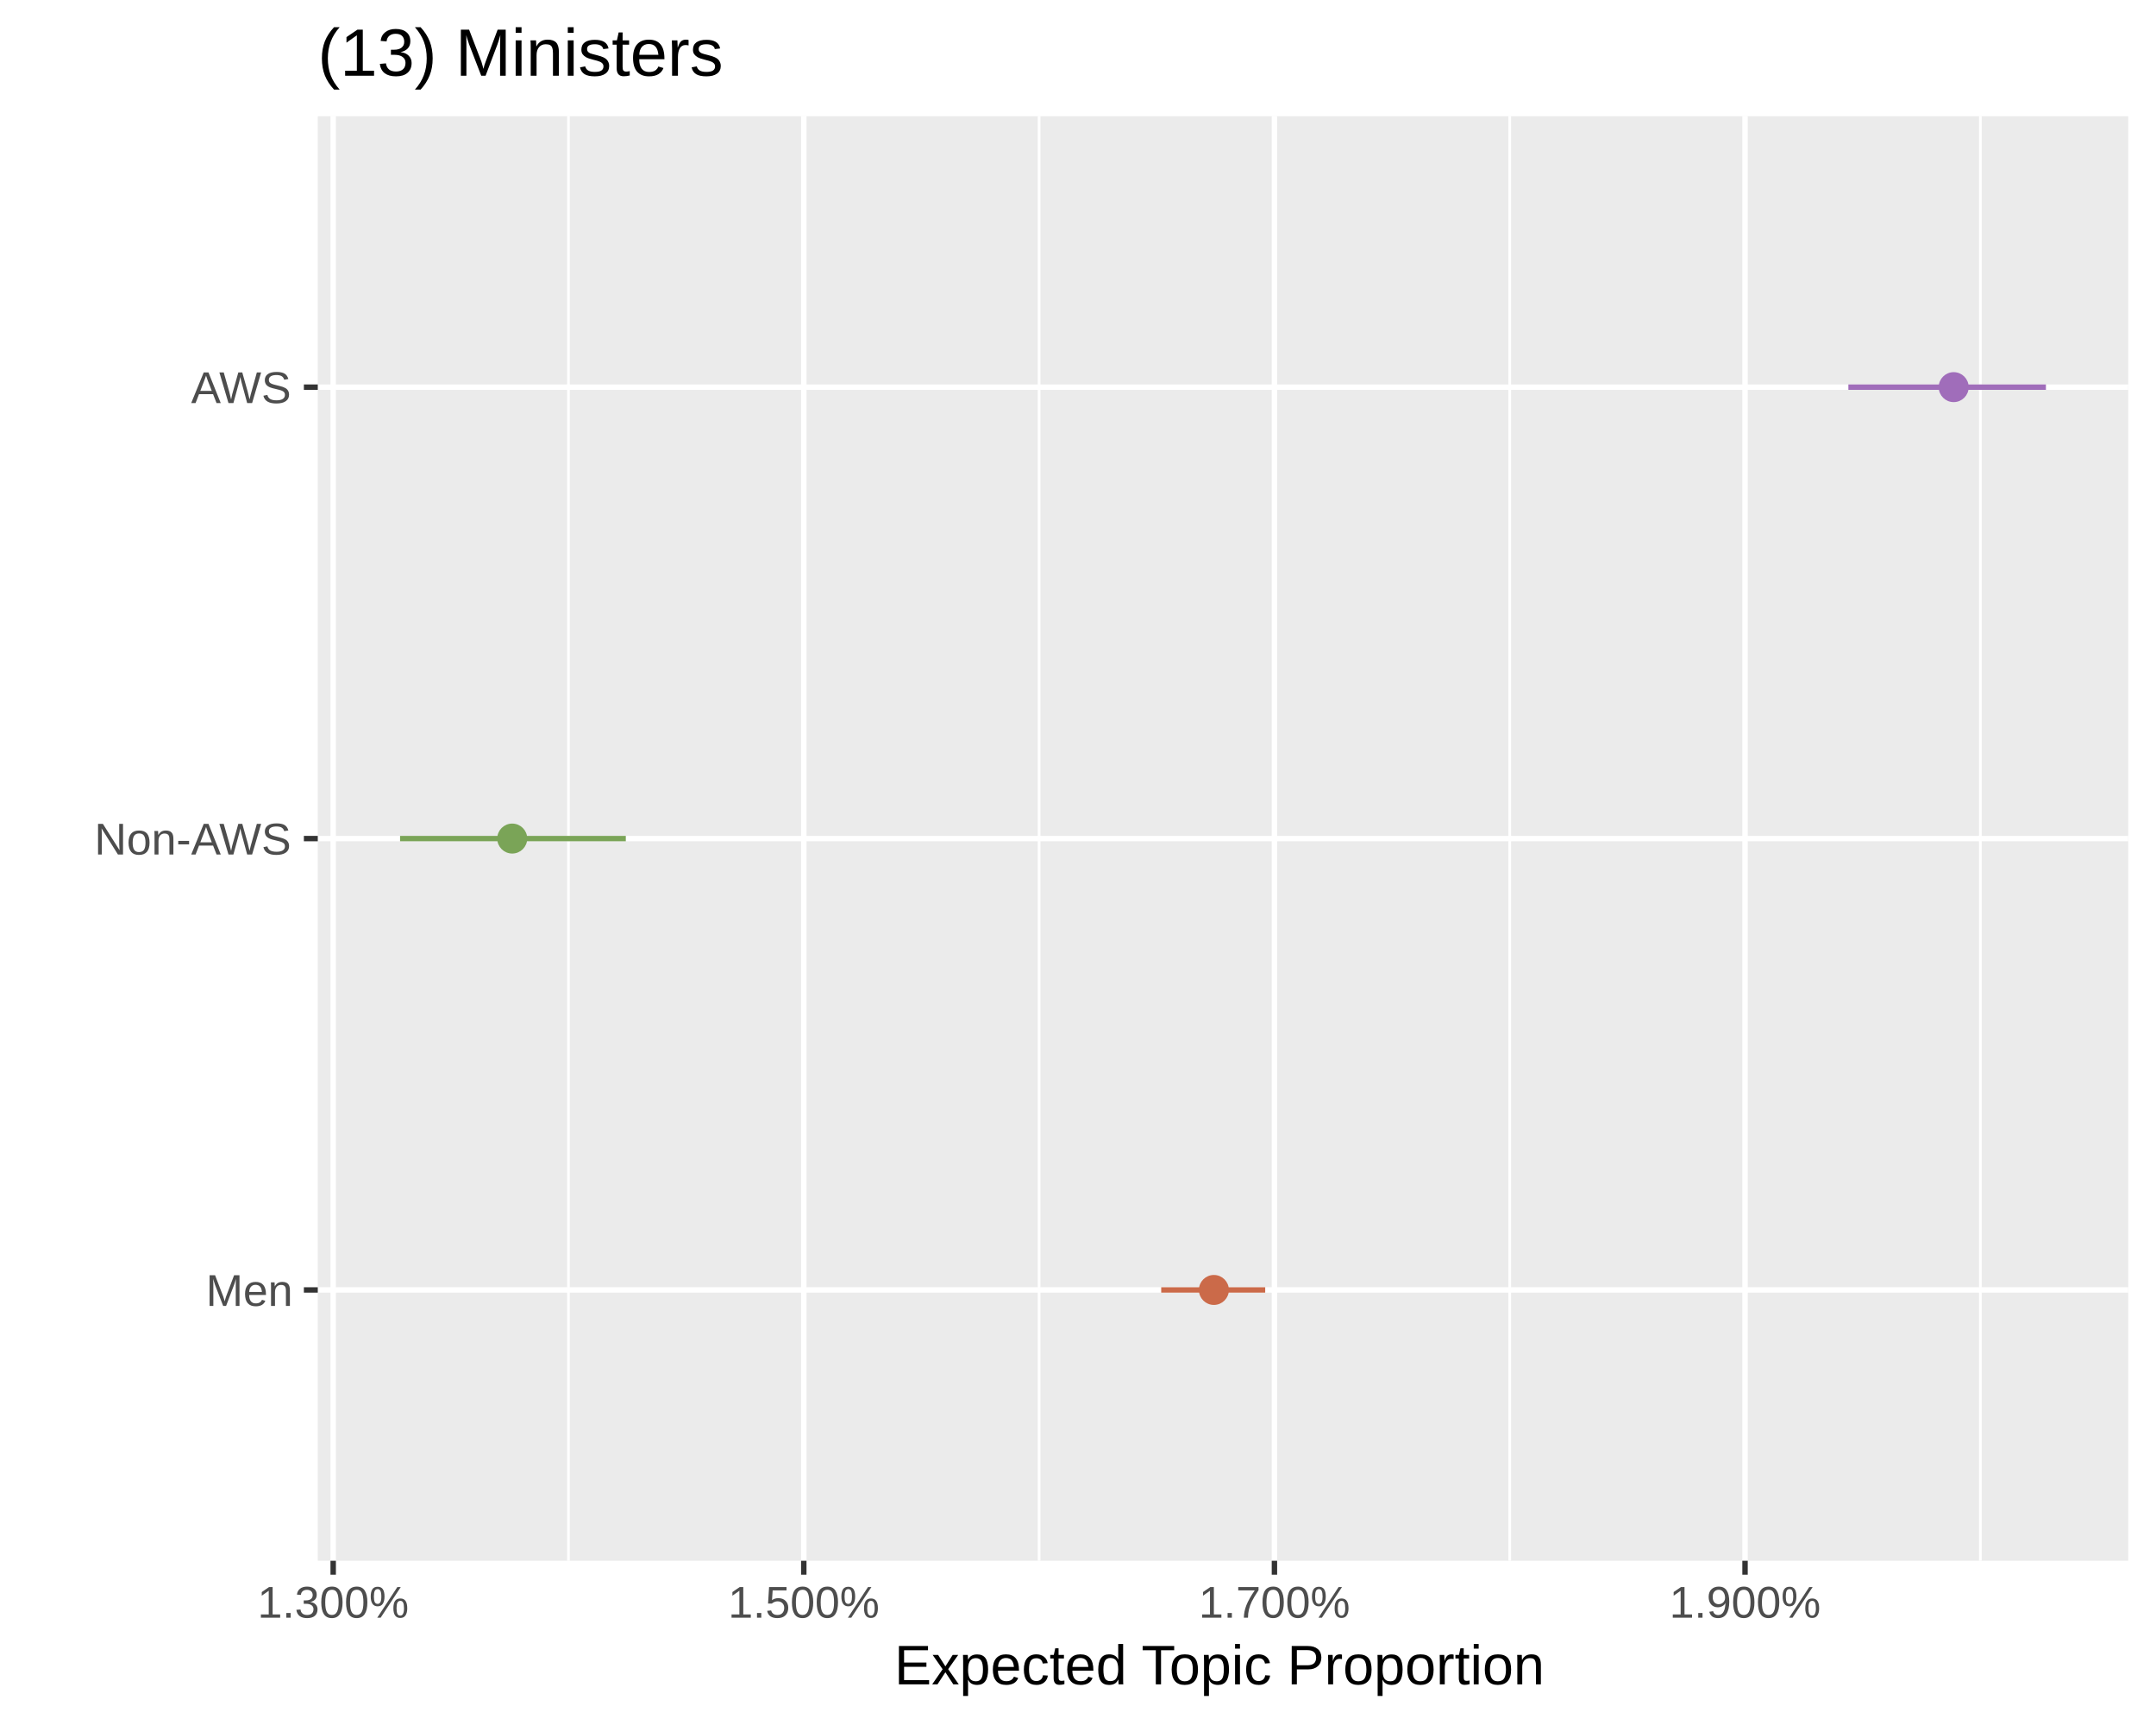
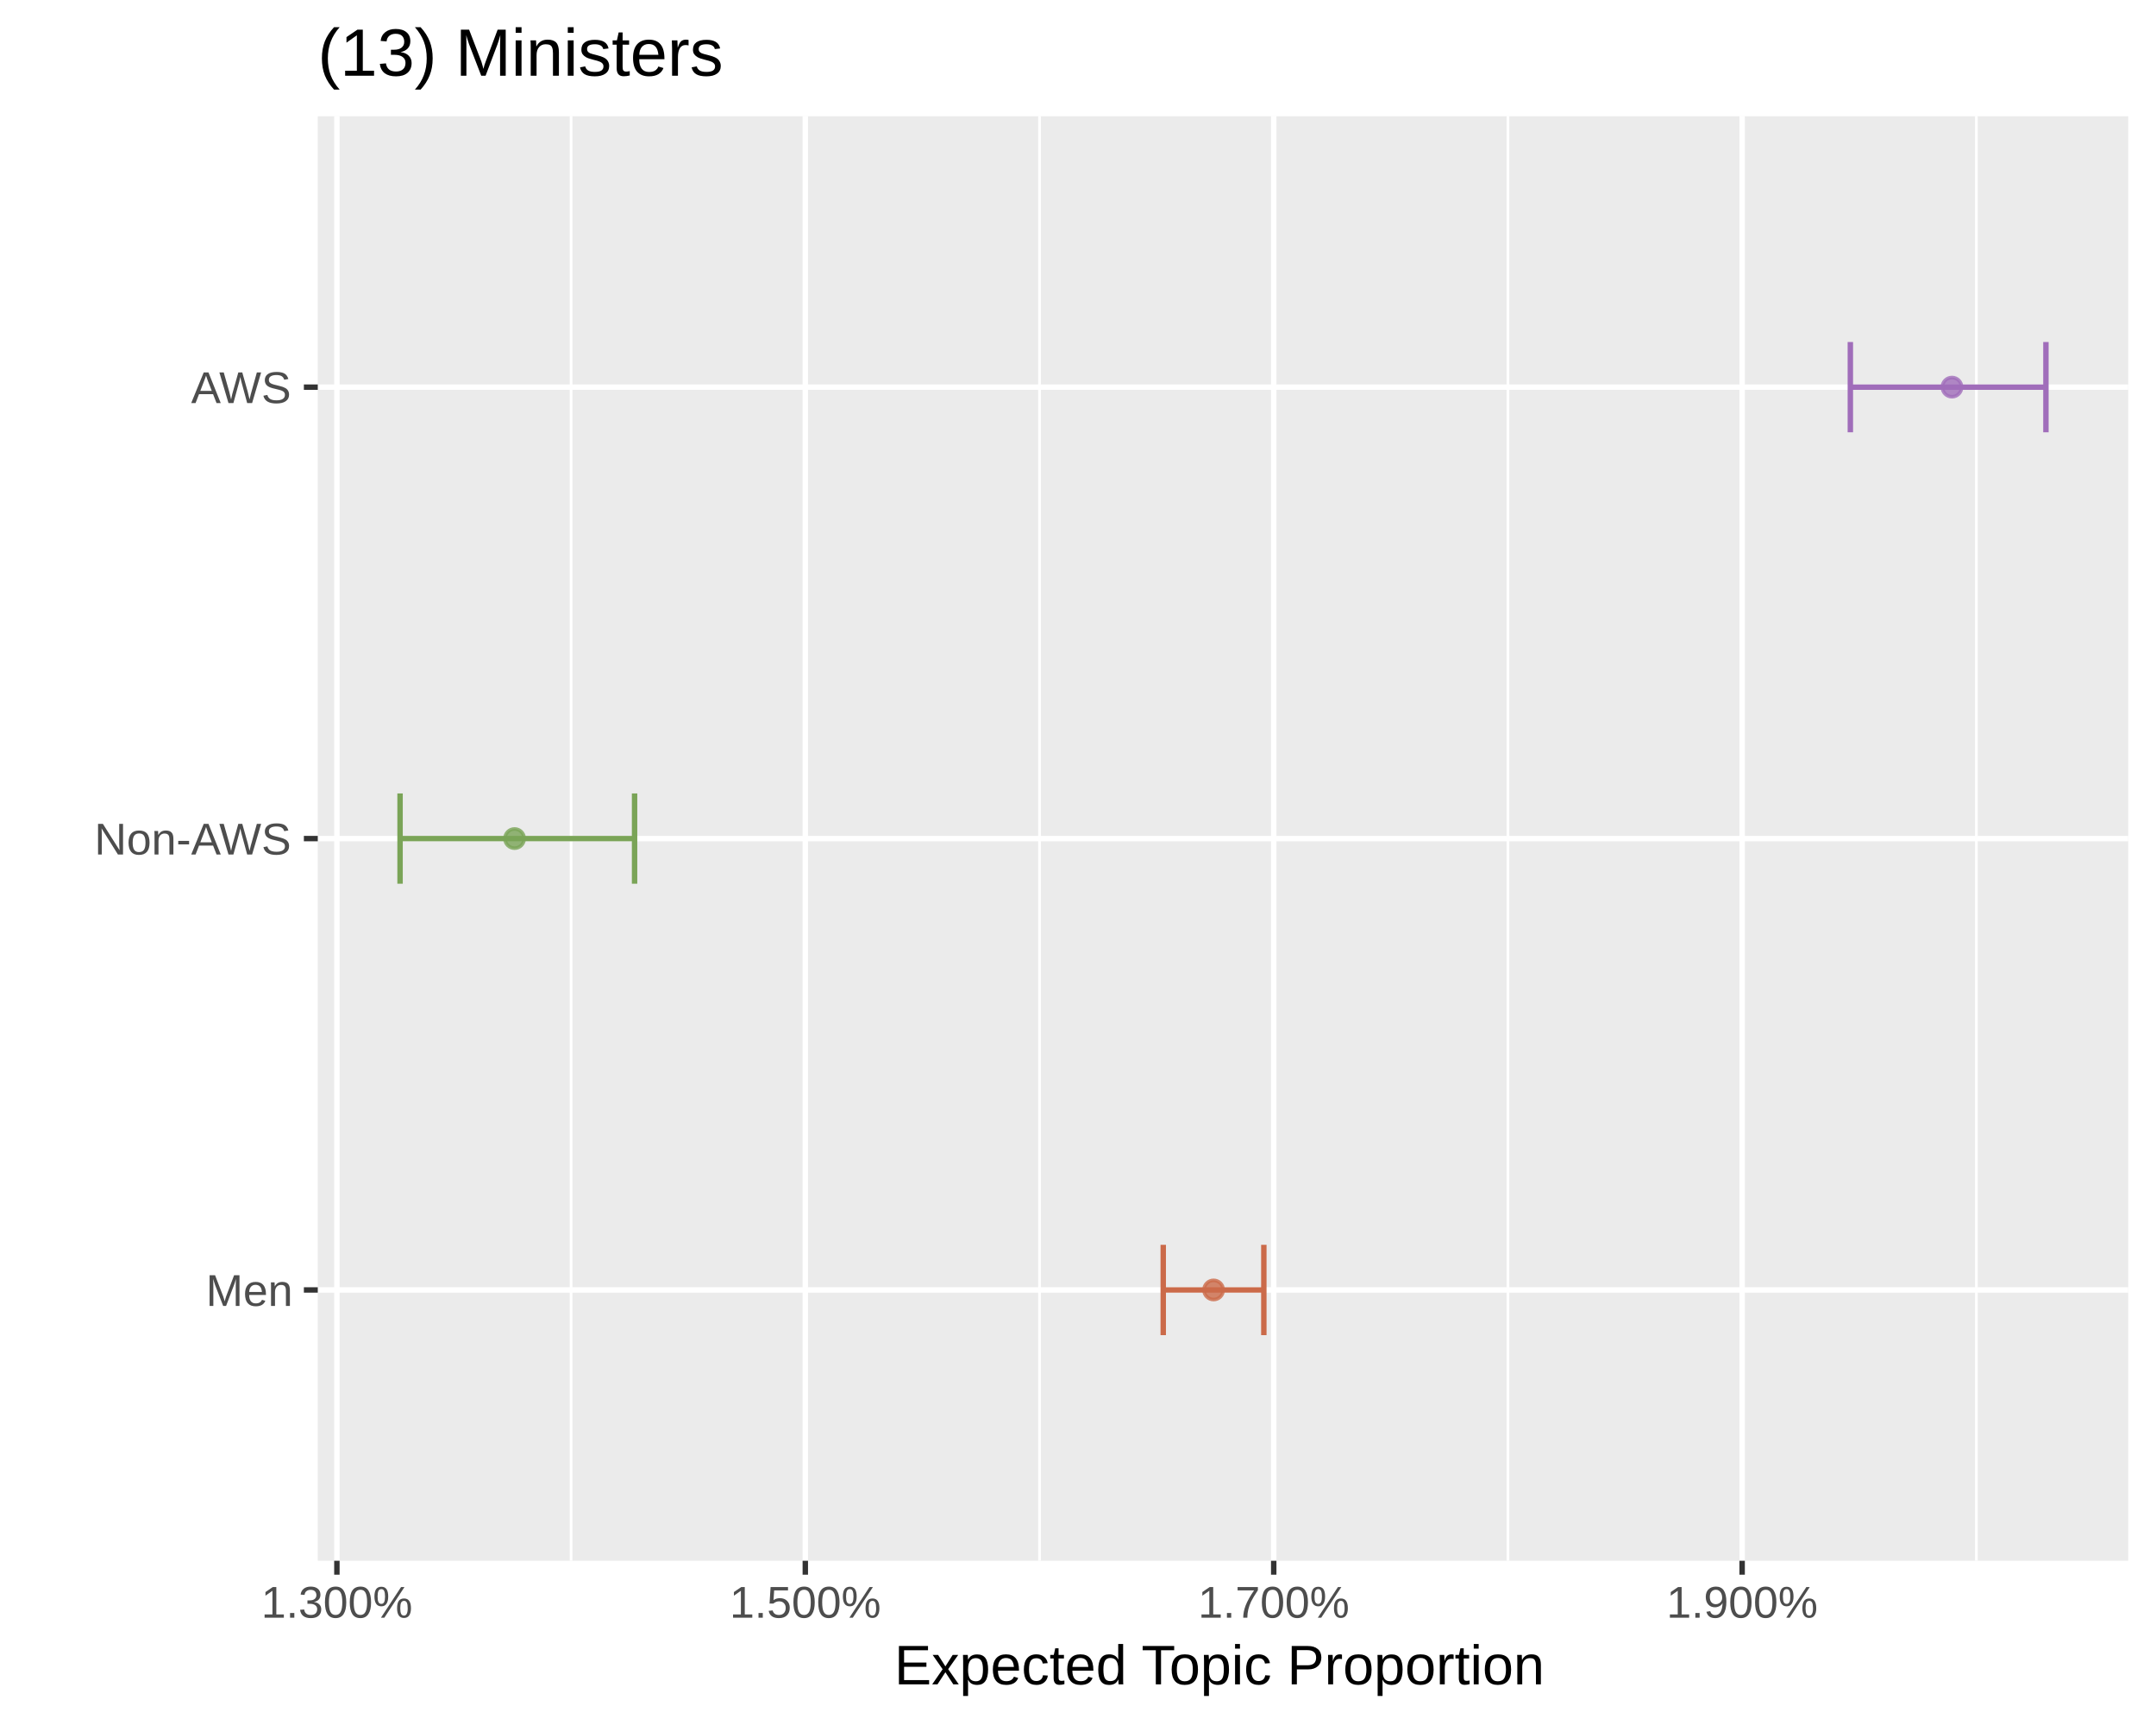
<svg xmlns="http://www.w3.org/2000/svg" viewBox="0 0 425.20 340.16">
  <defs>
    <style type="text/css">
    line, polyline, polygon, path, rect, circle {
      fill: none;
      stroke: #000000;
      stroke-linecap: round;
      stroke-linejoin: round;
      stroke-miterlimit: 10.00;
    }
  </style>
  </defs>
  <rect width="100%" height="100%" style="stroke: none; fill: #FFFFFF;" />
  <rect x="0.00" y="0.00" width="425.20" height="340.16" style="stroke-width: 1.07; stroke: #FFFFFF; fill: #FFFFFF;" />
  <defs>
    <clipPath id="cpNjIuNjd8NDE5LjcyfDMwNy43OHwyMi45Mw==">
      <rect x="62.67" y="22.93" width="357.05" height="284.85" />
    </clipPath>
  </defs>
  <rect x="62.67" y="22.93" width="357.05" height="284.85" style="stroke-width: 1.07; stroke: none; fill: #EBEBEB;" clip-path="url(#cpNjIuNjd8NDE5LjcyfDMwNy43OHwyMi45Mw==)" />
-   <polyline points="112.11,307.78 112.11,22.93 " style="stroke-width: 0.53; stroke: #FFFFFF; stroke-linecap: butt;" clip-path="url(#cpNjIuNjd8NDE5LjcyfDMwNy43OHwyMi45Mw==)" />
-   <polyline points="204.93,307.78 204.93,22.93 " style="stroke-width: 0.53; stroke: #FFFFFF; stroke-linecap: butt;" clip-path="url(#cpNjIuNjd8NDE5LjcyfDMwNy43OHwyMi45Mw==)" />
-   <polyline points="297.74,307.78 297.74,22.93 " style="stroke-width: 0.53; stroke: #FFFFFF; stroke-linecap: butt;" clip-path="url(#cpNjIuNjd8NDE5LjcyfDMwNy43OHwyMi45Mw==)" />
-   <polyline points="390.56,307.78 390.56,22.93 " style="stroke-width: 0.53; stroke: #FFFFFF; stroke-linecap: butt;" clip-path="url(#cpNjIuNjd8NDE5LjcyfDMwNy43OHwyMi45Mw==)" />
+   <polyline points="112.63,307.78 112.63,22.93 " style="stroke-width: 0.53; stroke: #FFFFFF; stroke-linecap: butt;" clip-path="url(#cpNjIuNjd8NDE5LjcyfDMwNy43OHwyMi45Mw==)" />
+   <polyline points="205.01,307.78 205.01,22.93 " style="stroke-width: 0.53; stroke: #FFFFFF; stroke-linecap: butt;" clip-path="url(#cpNjIuNjd8NDE5LjcyfDMwNy43OHwyMi45Mw==)" />
+   <polyline points="297.39,307.78 297.39,22.93 " style="stroke-width: 0.53; stroke: #FFFFFF; stroke-linecap: butt;" clip-path="url(#cpNjIuNjd8NDE5LjcyfDMwNy43OHwyMi45Mw==)" />
+   <polyline points="389.77,307.78 389.77,22.93 " style="stroke-width: 0.53; stroke: #FFFFFF; stroke-linecap: butt;" clip-path="url(#cpNjIuNjd8NDE5LjcyfDMwNy43OHwyMi45Mw==)" />
  <polyline points="62.67,254.37 419.72,254.37 " style="stroke-width: 1.07; stroke: #FFFFFF; stroke-linecap: butt;" clip-path="url(#cpNjIuNjd8NDE5LjcyfDMwNy43OHwyMi45Mw==)" />
  <polyline points="62.67,165.36 419.72,165.36 " style="stroke-width: 1.07; stroke: #FFFFFF; stroke-linecap: butt;" clip-path="url(#cpNjIuNjd8NDE5LjcyfDMwNy43OHwyMi45Mw==)" />
  <polyline points="62.67,76.34 419.72,76.34 " style="stroke-width: 1.07; stroke: #FFFFFF; stroke-linecap: butt;" clip-path="url(#cpNjIuNjd8NDE5LjcyfDMwNy43OHwyMi45Mw==)" />
-   <polyline points="65.71,307.78 65.71,22.93 " style="stroke-width: 1.07; stroke: #FFFFFF; stroke-linecap: butt;" clip-path="url(#cpNjIuNjd8NDE5LjcyfDMwNy43OHwyMi45Mw==)" />
-   <polyline points="158.52,307.78 158.52,22.93 " style="stroke-width: 1.07; stroke: #FFFFFF; stroke-linecap: butt;" clip-path="url(#cpNjIuNjd8NDE5LjcyfDMwNy43OHwyMi45Mw==)" />
-   <polyline points="251.34,307.78 251.34,22.93 " style="stroke-width: 1.07; stroke: #FFFFFF; stroke-linecap: butt;" clip-path="url(#cpNjIuNjd8NDE5LjcyfDMwNy43OHwyMi45Mw==)" />
-   <polyline points="344.15,307.78 344.15,22.93 " style="stroke-width: 1.07; stroke: #FFFFFF; stroke-linecap: butt;" clip-path="url(#cpNjIuNjd8NDE5LjcyfDMwNy43OHwyMi45Mw==)" />
-   <line x1="229.01" y1="254.37" x2="249.52" y2="254.37" style="stroke-width: 1.07; stroke: #CB6A49; stroke-linecap: butt;" clip-path="url(#cpNjIuNjd8NDE5LjcyfDMwNy43OHwyMi45Mw==)" />
-   <line x1="364.53" y1="76.34" x2="403.49" y2="76.34" style="stroke-width: 1.07; stroke: #A06DBA; stroke-linecap: butt;" clip-path="url(#cpNjIuNjd8NDE5LjcyfDMwNy43OHwyMi45Mw==)" />
-   <line x1="78.90" y1="165.36" x2="123.42" y2="165.36" style="stroke-width: 1.07; stroke: #7AA457; stroke-linecap: butt;" clip-path="url(#cpNjIuNjd8NDE5LjcyfDMwNy43OHwyMi45Mw==)" />
-   <circle cx="239.40" cy="254.37" r="1.95pt" style="stroke-width: 0.71; stroke: #CB6A49; fill: #CB6A49;" clip-path="url(#cpNjIuNjd8NDE5LjcyfDMwNy43OHwyMi45Mw==)" />
-   <circle cx="385.30" cy="76.34" r="1.95pt" style="stroke-width: 0.71; stroke: #A06DBA; fill: #A06DBA;" clip-path="url(#cpNjIuNjd8NDE5LjcyfDMwNy43OHwyMi45Mw==)" />
-   <circle cx="101.02" cy="165.36" r="1.95pt" style="stroke-width: 0.71; stroke: #7AA457; fill: #7AA457;" clip-path="url(#cpNjIuNjd8NDE5LjcyfDMwNy43OHwyMi45Mw==)" />
+   <polyline points="66.44,307.78 66.44,22.93 " style="stroke-width: 1.07; stroke: #FFFFFF; stroke-linecap: butt;" clip-path="url(#cpNjIuNjd8NDE5LjcyfDMwNy43OHwyMi45Mw==)" />
+   <polyline points="158.82,307.78 158.82,22.93 " style="stroke-width: 1.07; stroke: #FFFFFF; stroke-linecap: butt;" clip-path="url(#cpNjIuNjd8NDE5LjcyfDMwNy43OHwyMi45Mw==)" />
+   <polyline points="251.20,307.78 251.20,22.93 " style="stroke-width: 1.07; stroke: #FFFFFF; stroke-linecap: butt;" clip-path="url(#cpNjIuNjd8NDE5LjcyfDMwNy43OHwyMi45Mw==)" />
+   <polyline points="343.58,307.78 343.58,22.93 " style="stroke-width: 1.07; stroke: #FFFFFF; stroke-linecap: butt;" clip-path="url(#cpNjIuNjd8NDE5LjcyfDMwNy43OHwyMi45Mw==)" />
+   <polyline points="249.25,263.28 249.25,245.47 " style="stroke-width: 1.07; stroke: #CB6A49; stroke-linecap: butt;" clip-path="url(#cpNjIuNjd8NDE5LjcyfDMwNy43OHwyMi45Mw==)" />
+   <polyline points="249.25,254.37 229.41,254.37 " style="stroke-width: 1.07; stroke: #CB6A49; stroke-linecap: butt;" clip-path="url(#cpNjIuNjd8NDE5LjcyfDMwNy43OHwyMi45Mw==)" />
+   <polyline points="229.41,263.28 229.41,245.47 " style="stroke-width: 1.07; stroke: #CB6A49; stroke-linecap: butt;" clip-path="url(#cpNjIuNjd8NDE5LjcyfDMwNy43OHwyMi45Mw==)" />
+   <polyline points="403.49,85.24 403.49,67.44 " style="stroke-width: 1.07; stroke: #A06DBA; stroke-linecap: butt;" clip-path="url(#cpNjIuNjd8NDE5LjcyfDMwNy43OHwyMi45Mw==)" />
+   <polyline points="403.49,76.34 364.92,76.34 " style="stroke-width: 1.07; stroke: #A06DBA; stroke-linecap: butt;" clip-path="url(#cpNjIuNjd8NDE5LjcyfDMwNy43OHwyMi45Mw==)" />
+   <polyline points="364.92,85.24 364.92,67.44 " style="stroke-width: 1.07; stroke: #A06DBA; stroke-linecap: butt;" clip-path="url(#cpNjIuNjd8NDE5LjcyfDMwNy43OHwyMi45Mw==)" />
+   <polyline points="125.15,174.26 125.15,156.46 " style="stroke-width: 1.07; stroke: #7AA457; stroke-linecap: butt;" clip-path="url(#cpNjIuNjd8NDE5LjcyfDMwNy43OHwyMi45Mw==)" />
+   <polyline points="125.15,165.36 78.90,165.36 " style="stroke-width: 1.07; stroke: #7AA457; stroke-linecap: butt;" clip-path="url(#cpNjIuNjd8NDE5LjcyfDMwNy43OHwyMi45Mw==)" />
+   <polyline points="78.90,174.26 78.90,156.46 " style="stroke-width: 1.07; stroke: #7AA457; stroke-linecap: butt;" clip-path="url(#cpNjIuNjd8NDE5LjcyfDMwNy43OHwyMi45Mw==)" />
+   <circle cx="239.34" cy="254.37" r="1.42pt" style="stroke-width: 0.71; stroke: #CB6A49; stroke-opacity: 0.80; fill: #CB6A49; fill-opacity: 0.80;" clip-path="url(#cpNjIuNjd8NDE5LjcyfDMwNy43OHwyMi45Mw==)" />
+   <circle cx="384.96" cy="76.34" r="1.42pt" style="stroke-width: 0.71; stroke: #A06DBA; stroke-opacity: 0.80; fill: #A06DBA; fill-opacity: 0.80;" clip-path="url(#cpNjIuNjd8NDE5LjcyfDMwNy43OHwyMi45Mw==)" />
+   <circle cx="101.48" cy="165.36" r="1.42pt" style="stroke-width: 0.71; stroke: #7AA457; stroke-opacity: 0.80; fill: #7AA457; fill-opacity: 0.80;" clip-path="url(#cpNjIuNjd8NDE5LjcyfDMwNy43OHwyMi45Mw==)" />
  <defs>
    <clipPath id="cpMC4wMHw0MjUuMjB8MzQwLjE2fDAuMDA=">
      <rect x="0.00" y="0.00" width="425.20" height="340.16" />
    </clipPath>
  </defs>
  <g clip-path="url(#cpMC4wMHw0MjUuMjB8MzQwLjE2fDAuMDA=)">
    <text x="40.62" y="257.52" style="font-size: 8.80px; fill: #4D4D4D; font-family: Arial;" textLength="17.12px" lengthAdjust="spacingAndGlyphs">Men</text>
  </g>
  <g clip-path="url(#cpMC4wMHw0MjUuMjB8MzQwLjE2fDAuMDA=)">
    <text x="18.62" y="168.51" style="font-size: 8.80px; fill: #4D4D4D; font-family: Arial;" textLength="39.12px" lengthAdjust="spacingAndGlyphs">Non-AWS</text>
  </g>
  <g clip-path="url(#cpMC4wMHw0MjUuMjB8MzQwLjE2fDAuMDA=)">
    <text x="37.69" y="79.49" style="font-size: 8.80px; fill: #4D4D4D; font-family: Arial;" textLength="20.04px" lengthAdjust="spacingAndGlyphs">AWS</text>
  </g>
  <polyline points="59.93,254.37 62.67,254.37 " style="stroke-width: 1.07; stroke: #333333; stroke-linecap: butt;" clip-path="url(#cpMC4wMHw0MjUuMjB8MzQwLjE2fDAuMDA=)" />
  <polyline points="59.93,165.36 62.67,165.36 " style="stroke-width: 1.07; stroke: #333333; stroke-linecap: butt;" clip-path="url(#cpMC4wMHw0MjUuMjB8MzQwLjE2fDAuMDA=)" />
  <polyline points="59.93,76.34 62.67,76.34 " style="stroke-width: 1.07; stroke: #333333; stroke-linecap: butt;" clip-path="url(#cpMC4wMHw0MjUuMjB8MzQwLjE2fDAuMDA=)" />
-   <polyline points="65.71,310.52 65.71,307.78 " style="stroke-width: 1.07; stroke: #333333; stroke-linecap: butt;" clip-path="url(#cpMC4wMHw0MjUuMjB8MzQwLjE2fDAuMDA=)" />
-   <polyline points="158.52,310.52 158.52,307.78 " style="stroke-width: 1.07; stroke: #333333; stroke-linecap: butt;" clip-path="url(#cpMC4wMHw0MjUuMjB8MzQwLjE2fDAuMDA=)" />
-   <polyline points="251.34,310.52 251.34,307.78 " style="stroke-width: 1.07; stroke: #333333; stroke-linecap: butt;" clip-path="url(#cpMC4wMHw0MjUuMjB8MzQwLjE2fDAuMDA=)" />
-   <polyline points="344.15,310.52 344.15,307.78 " style="stroke-width: 1.07; stroke: #333333; stroke-linecap: butt;" clip-path="url(#cpMC4wMHw0MjUuMjB8MzQwLjE2fDAuMDA=)" />
+   <polyline points="66.44,310.52 66.44,307.78 " style="stroke-width: 1.07; stroke: #333333; stroke-linecap: butt;" clip-path="url(#cpMC4wMHw0MjUuMjB8MzQwLjE2fDAuMDA=)" />
+   <polyline points="158.82,310.52 158.82,307.78 " style="stroke-width: 1.07; stroke: #333333; stroke-linecap: butt;" clip-path="url(#cpMC4wMHw0MjUuMjB8MzQwLjE2fDAuMDA=)" />
+   <polyline points="251.20,310.52 251.20,307.78 " style="stroke-width: 1.07; stroke: #333333; stroke-linecap: butt;" clip-path="url(#cpMC4wMHw0MjUuMjB8MzQwLjE2fDAuMDA=)" />
+   <polyline points="343.58,310.52 343.58,307.78 " style="stroke-width: 1.07; stroke: #333333; stroke-linecap: butt;" clip-path="url(#cpMC4wMHw0MjUuMjB8MzQwLjE2fDAuMDA=)" />
  <g clip-path="url(#cpMC4wMHw0MjUuMjB8MzQwLjE2fDAuMDA=)">
-     <text x="50.78" y="319.01" style="font-size: 8.80px; fill: #4D4D4D; font-family: Arial;" textLength="29.85px" lengthAdjust="spacingAndGlyphs">1.300%</text>
+     <text x="51.51" y="319.01" style="font-size: 8.80px; fill: #4D4D4D; font-family: Arial;" textLength="29.85px" lengthAdjust="spacingAndGlyphs">1.300%</text>
  </g>
  <g clip-path="url(#cpMC4wMHw0MjUuMjB8MzQwLjE2fDAuMDA=)">
-     <text x="143.60" y="319.01" style="font-size: 8.80px; fill: #4D4D4D; font-family: Arial;" textLength="29.85px" lengthAdjust="spacingAndGlyphs">1.500%</text>
+     <text x="143.90" y="319.01" style="font-size: 8.80px; fill: #4D4D4D; font-family: Arial;" textLength="29.85px" lengthAdjust="spacingAndGlyphs">1.500%</text>
  </g>
  <g clip-path="url(#cpMC4wMHw0MjUuMjB8MzQwLjE2fDAuMDA=)">
-     <text x="236.41" y="319.01" style="font-size: 8.80px; fill: #4D4D4D; font-family: Arial;" textLength="29.85px" lengthAdjust="spacingAndGlyphs">1.700%</text>
+     <text x="236.28" y="319.01" style="font-size: 8.80px; fill: #4D4D4D; font-family: Arial;" textLength="29.85px" lengthAdjust="spacingAndGlyphs">1.700%</text>
  </g>
  <g clip-path="url(#cpMC4wMHw0MjUuMjB8MzQwLjE2fDAuMDA=)">
-     <text x="329.23" y="319.01" style="font-size: 8.80px; fill: #4D4D4D; font-family: Arial;" textLength="29.85px" lengthAdjust="spacingAndGlyphs">1.900%</text>
+     <text x="328.66" y="319.01" style="font-size: 8.80px; fill: #4D4D4D; font-family: Arial;" textLength="29.85px" lengthAdjust="spacingAndGlyphs">1.900%</text>
  </g>
  <g clip-path="url(#cpMC4wMHw0MjUuMjB8MzQwLjE2fDAuMDA=)">
    <text x="176.38" y="332.15" style="font-size: 11.00px; font-family: Arial;" textLength="129.63px" lengthAdjust="spacingAndGlyphs">Expected Topic Proportion</text>
  </g>
  <g clip-path="url(#cpMC4wMHw0MjUuMjB8MzQwLjE2fDAuMDA=)">
    <text x="62.67" y="14.93" style="font-size: 13.20px; font-family: Arial;" textLength="79.95px" lengthAdjust="spacingAndGlyphs">(13) Ministers</text>
  </g>
</svg>
